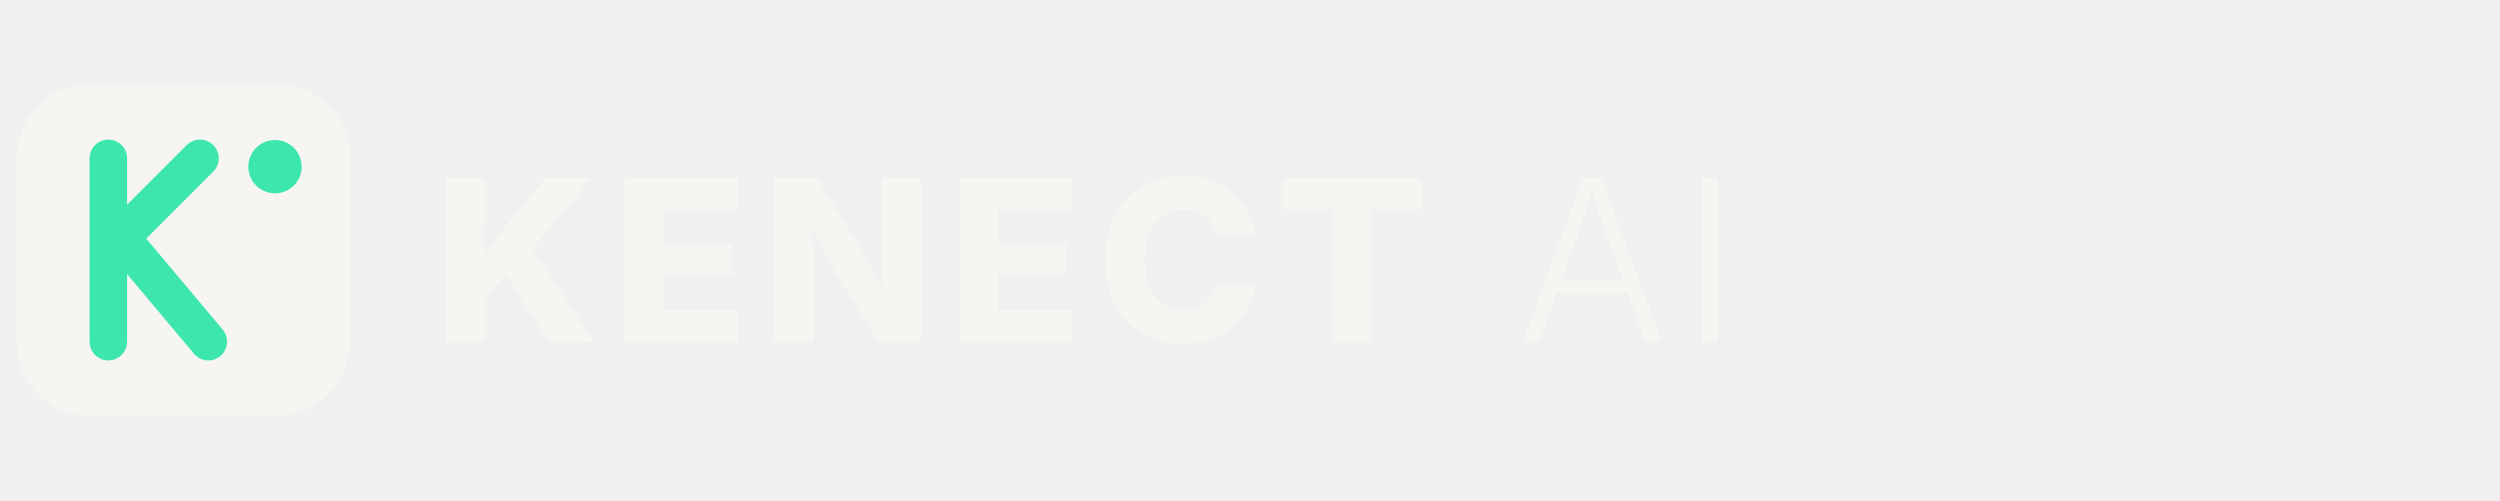
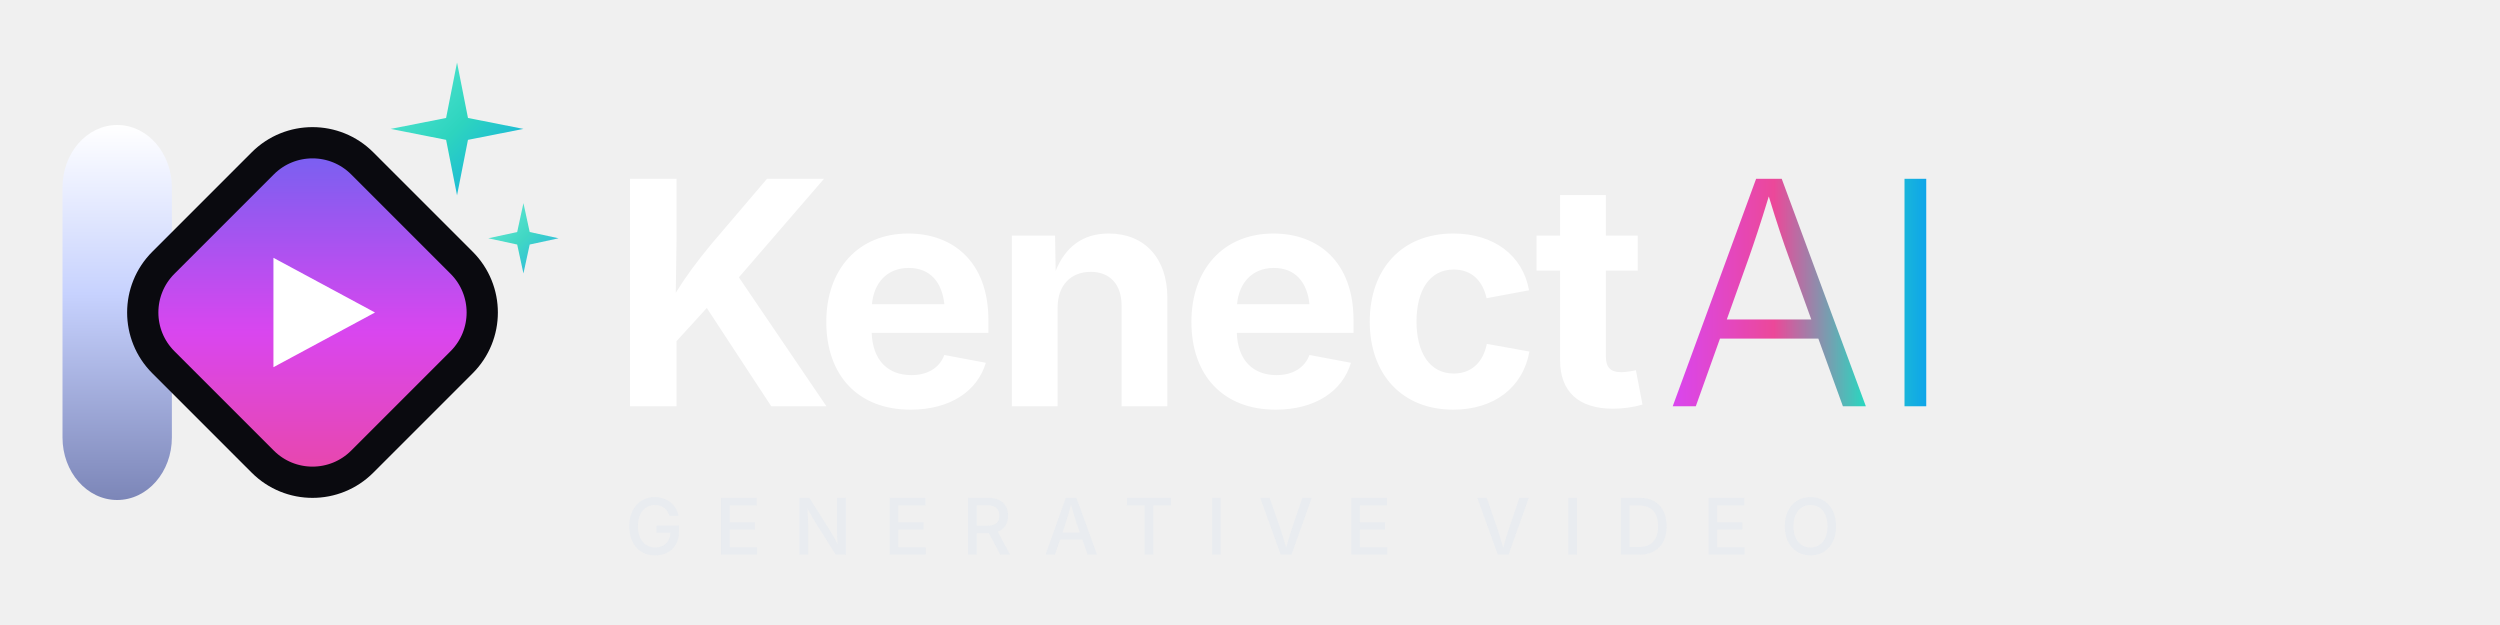
- <svg xmlns="http://www.w3.org/2000/svg" width="300" height="60" viewBox="0 0 300 60" fill="none" role="img" aria-label="KENECT AI">
-   <rect x="2" y="10" width="40" height="40" rx="9" fill="#F6F5F1" />
-   <path d="M13 19v22M13 30l11-11M14.5 28.5L25 41" stroke="#3CE6AC" stroke-width="4.5" stroke-linecap="round" stroke-linejoin="round" fill="none" />
-   <circle cx="33" cy="20" r="3.2" fill="#3CE6AC" />
-   <text x="52" y="41" font-family="Inter, -apple-system, 'Segoe UI', Helvetica, Arial, sans-serif" font-size="27" font-weight="800" letter-spacing="1.5" fill="#F6F5F1">KENECT</text>
-   <text x="182" y="41" font-family="Inter, -apple-system, 'Segoe UI', Helvetica, Arial, sans-serif" font-size="27" font-weight="300" letter-spacing="1.5" fill="#F6F5F1">AI</text>
+ <svg xmlns="http://www.w3.org/2000/svg" width="320" height="80" viewBox="0 0 320 80" fill="none" role="img" aria-label="Kenect AI — Generative Video">
+   <defs>
+     <linearGradient id="kn-bar-d" x1="0" y1="0" x2="0" y2="1">
+       <stop offset="0" stop-color="#FFFFFF" />
+       <stop offset=".45" stop-color="#C7D2FE" />
+       <stop offset="1" stop-color="#7C86B8" />
+     </linearGradient>
+     <linearGradient id="kn-diamond-d" x1="0" y1="0" x2="1" y2="1">
+       <stop offset="0" stop-color="#6366F1" />
+       <stop offset=".55" stop-color="#D946EF" />
+       <stop offset="1" stop-color="#EC4899" />
+     </linearGradient>
+     <linearGradient id="kn-spark-d" x1="0" y1="0" x2="1" y2="1">
+       <stop offset="0" stop-color="#5EEAD4" />
+       <stop offset=".5" stop-color="#2DD4BF" />
+       <stop offset="1" stop-color="#0EA5E9" />
+     </linearGradient>
+     <linearGradient id="kn-ai-d" x1="0" y1="0" x2="1" y2="0">
+       <stop offset="0" stop-color="#D946EF" />
+       <stop offset=".4" stop-color="#EC4899" />
+       <stop offset=".75" stop-color="#2DD4BF" />
+       <stop offset="1" stop-color="#0EA5E9" />
+     </linearGradient>
+   </defs>
+   <rect x="8" y="16" width="14" height="48" rx="8" fill="url(#kn-bar-d)" />
+   <rect x="22" y="22" width="36" height="36" rx="9" transform="rotate(45 40 40)" fill="url(#kn-diamond-d)" stroke="#0A0A0F" stroke-width="4" />
+   <path d="M35 33l13 7-13 7z" fill="#FFFFFF" />
+   <path d="M58.5 8l1.4 7.1L67 16.5l-7.1 1.4L58.5 25l-1.4-7.1L50 16.5l7.1-1.4z" fill="url(#kn-spark-d)" />
+   <path d="M67 26l.8 3.7 3.7.8-3.7.8-.8 3.7-.8-3.7-3.7-.8 3.7-.8z" fill="url(#kn-spark-d)" opacity=".9" />
+   <text x="78" y="52" font-family="Outfit, Inter, -apple-system, 'Segoe UI', Helvetica, Arial, sans-serif" font-size="40" font-weight="700" letter-spacing="-1" fill="#FFFFFF">Kenect</text>
+   <text x="213" y="52" font-family="Outfit, Inter, -apple-system, 'Segoe UI', Helvetica, Arial, sans-serif" font-size="40" font-weight="300" fill="url(#kn-ai-d)">AI</text>
+   <text x="80" y="71" font-family="Outfit, Inter, -apple-system, 'Segoe UI', Helvetica, Arial, sans-serif" font-size="10" font-weight="500" letter-spacing="4" fill="#E2E8F0" opacity=".5">GENERATIVE VIDEO</text>
</svg>
